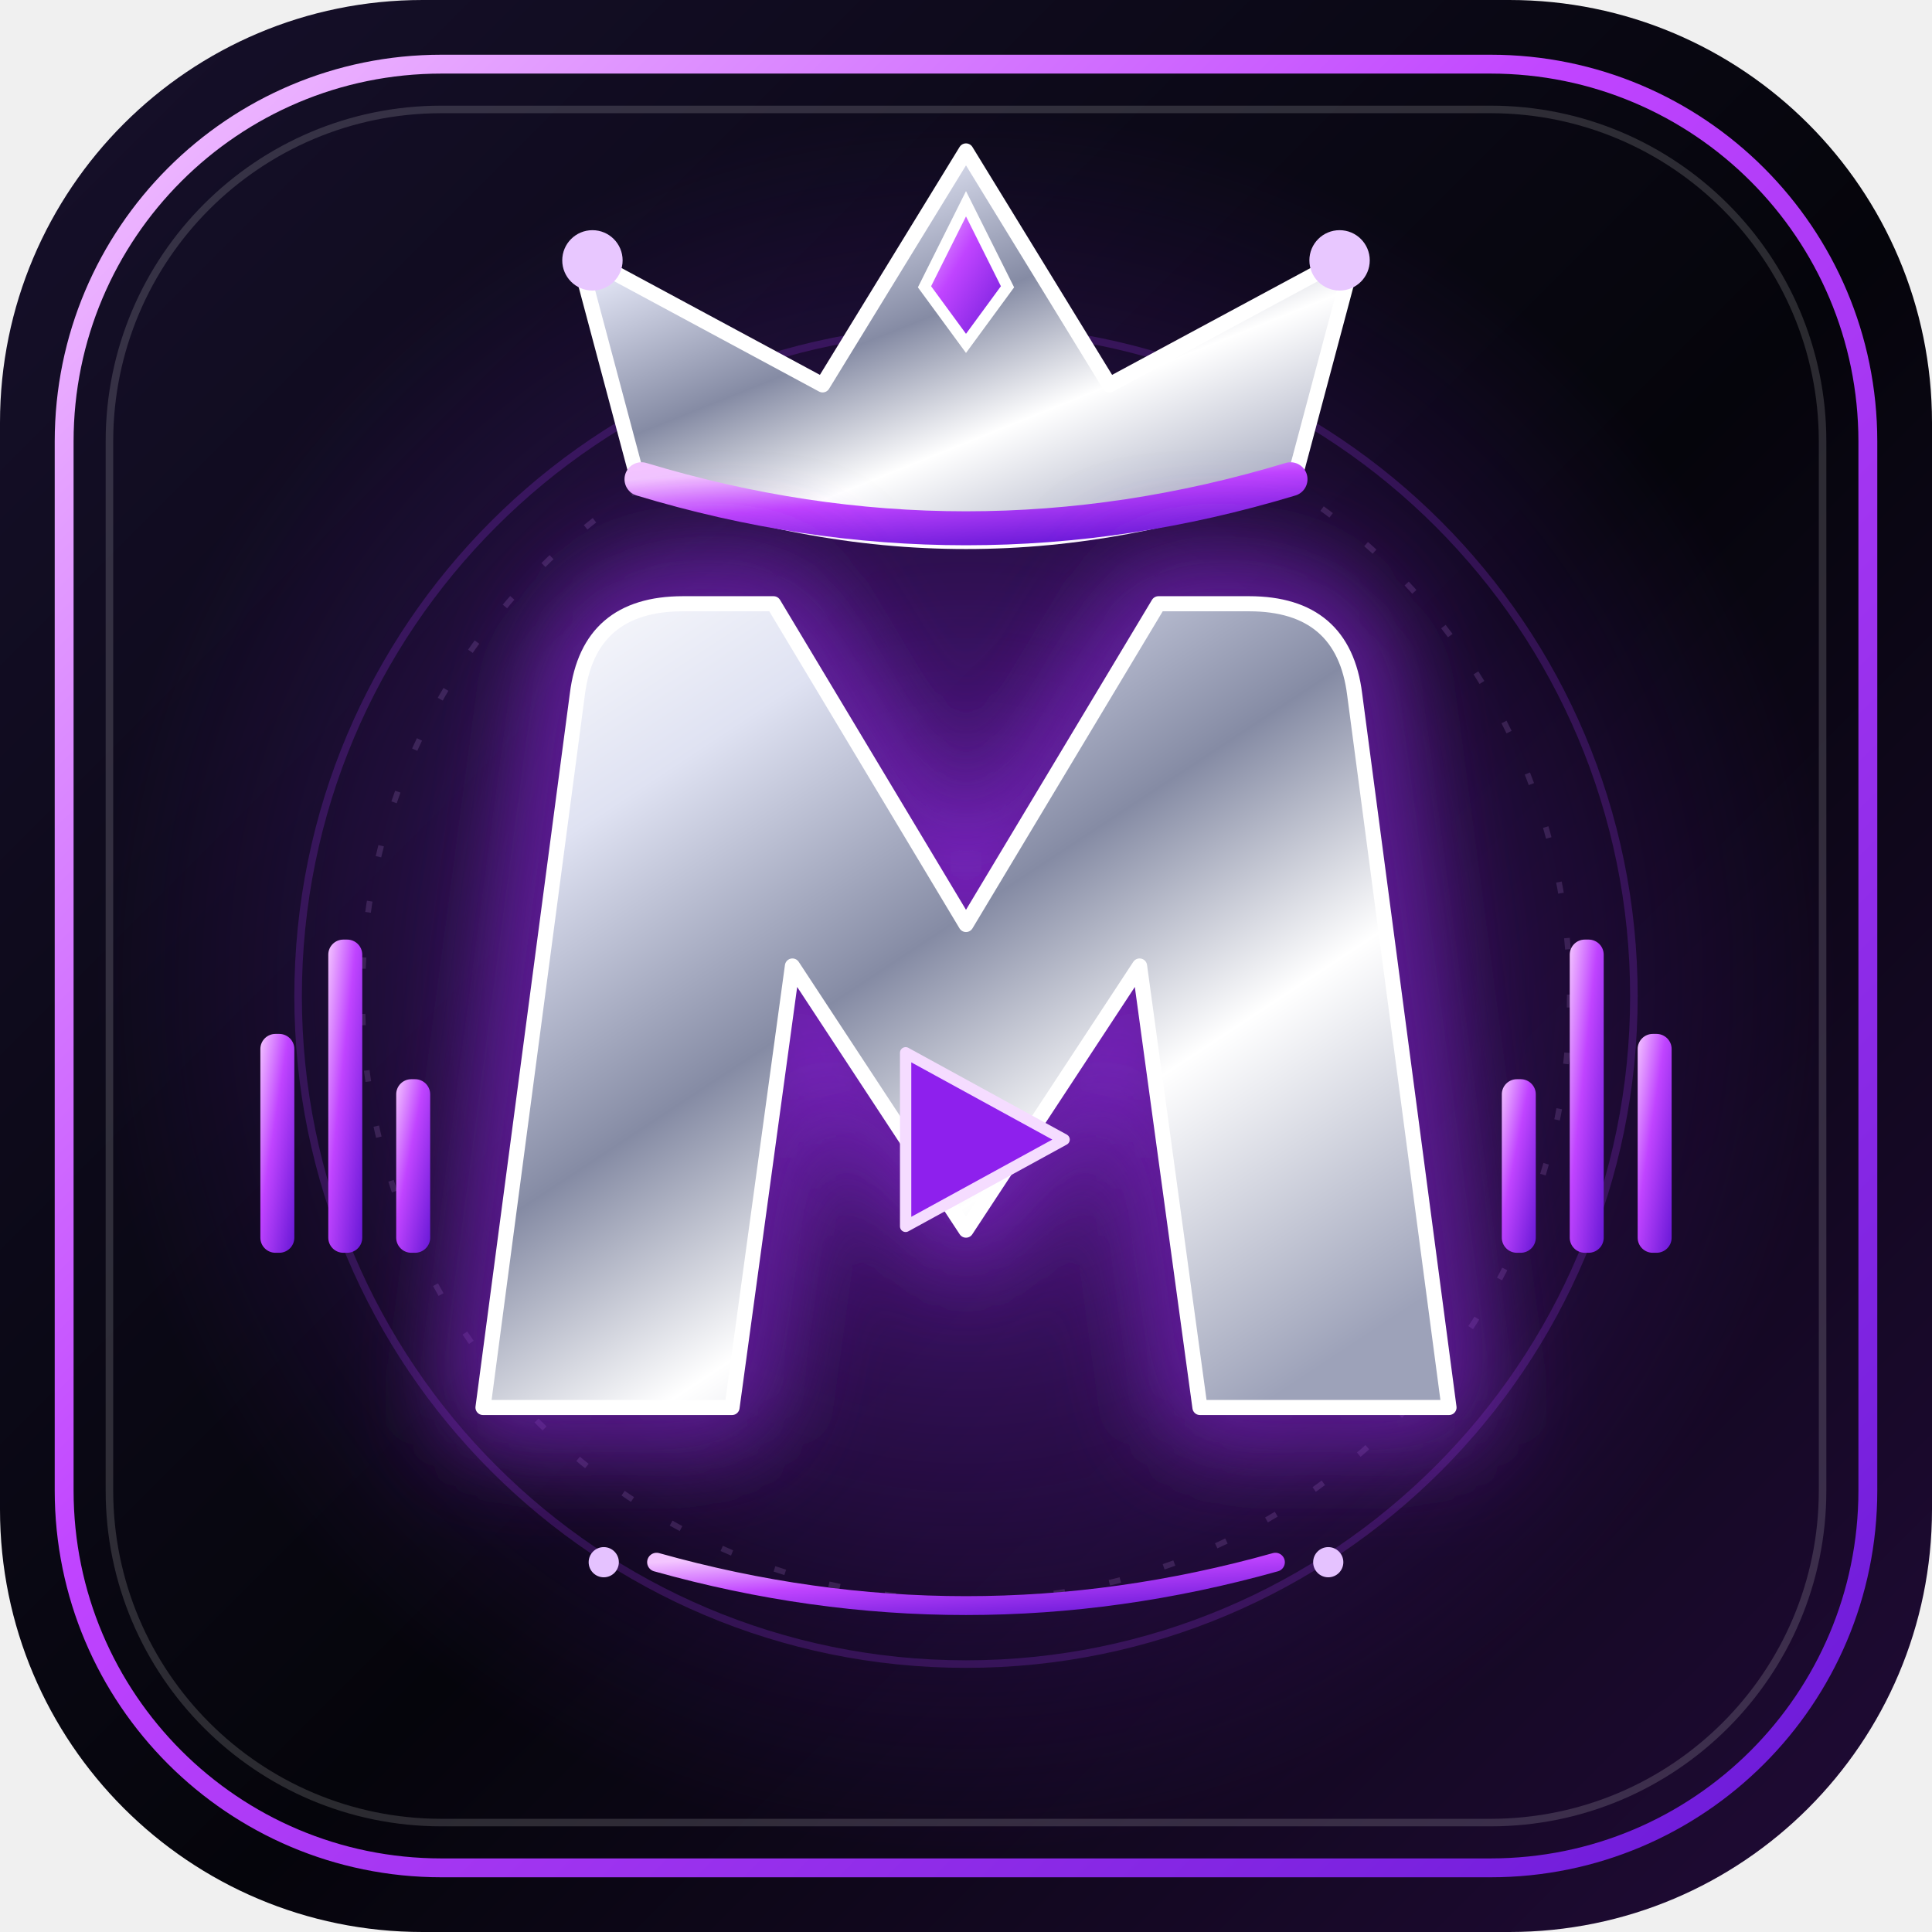
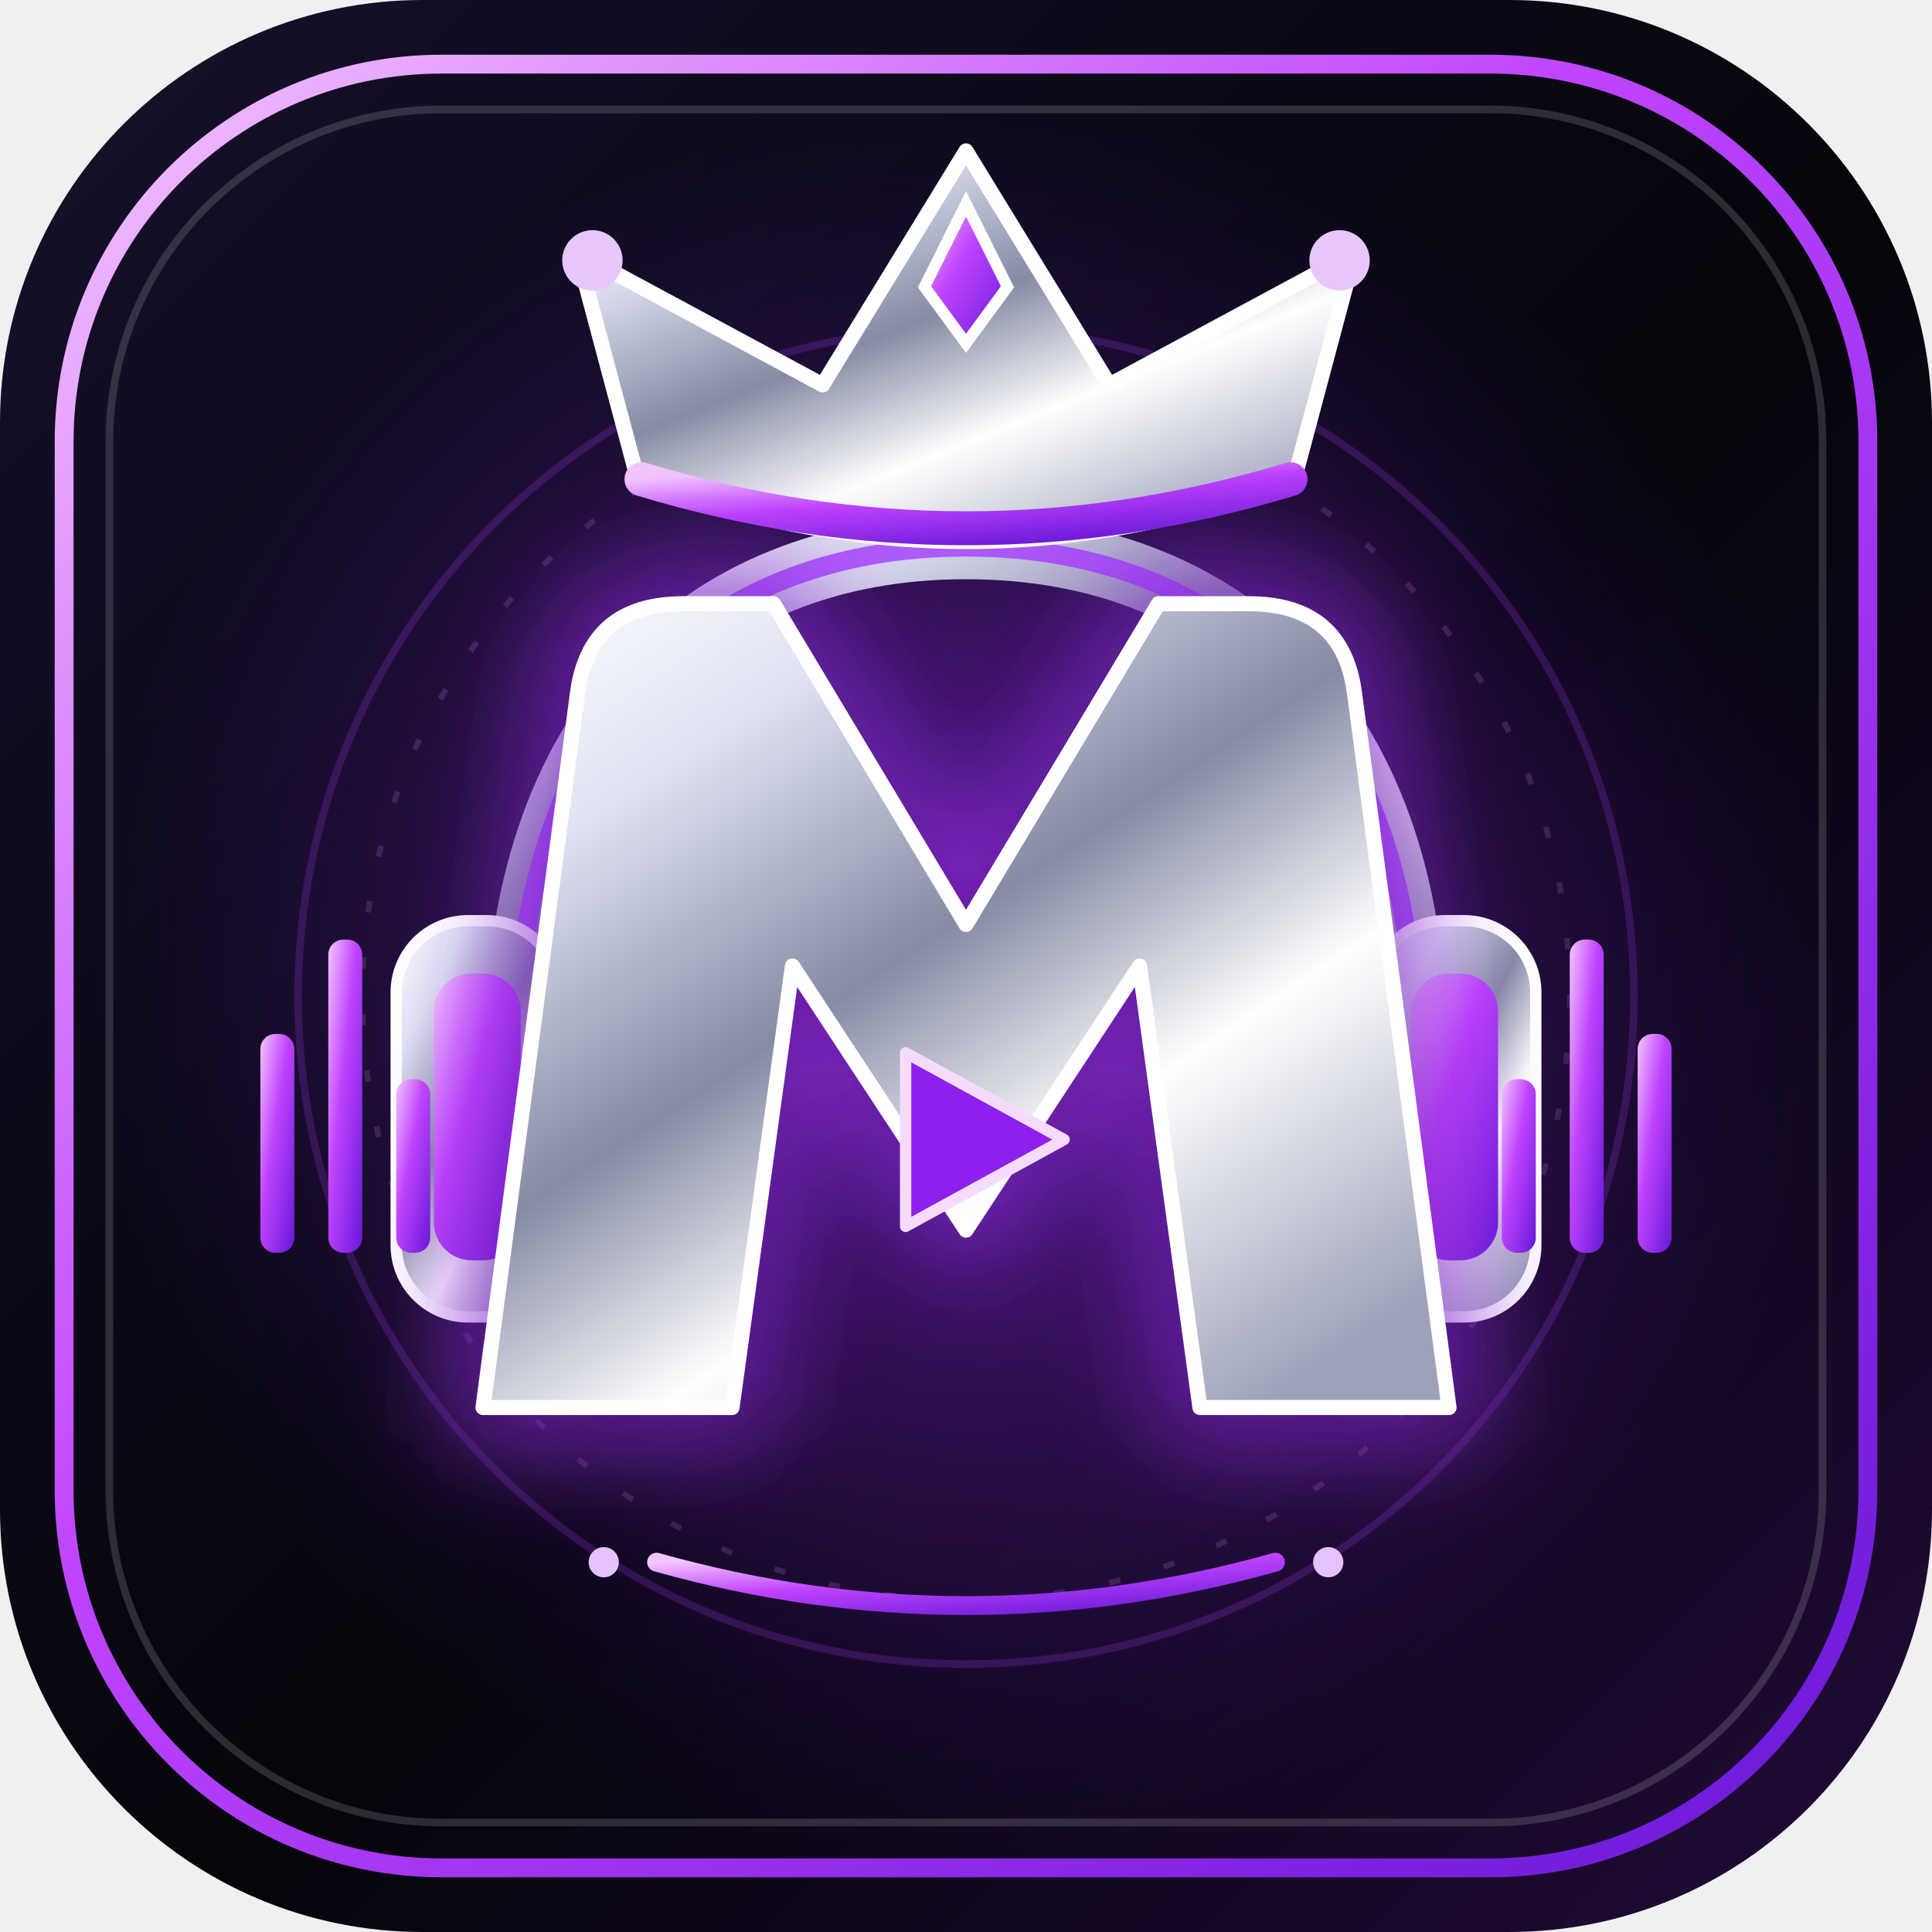
<svg xmlns="http://www.w3.org/2000/svg" width="512" height="512" viewBox="0 0 512 512">
  <defs>
    <linearGradient id="bg" x1="0" y1="0" x2="1" y2="1">
      <stop stop-color="#17102c" />
      <stop offset=".55" stop-color="#05050b" />
      <stop offset="1" stop-color="#220b39" />
    </linearGradient>
    <linearGradient id="silver" x1="0" y1="0" x2=".8" y2="1">
      <stop stop-color="#fff" />
      <stop offset=".22" stop-color="#dfe2f2" />
      <stop offset=".48" stop-color="#858ba4" />
      <stop offset=".7" stop-color="#fff" />
      <stop offset="1" stop-color="#9da2b9" />
    </linearGradient>
    <linearGradient id="violet" x1="0" y1="0" x2="1" y2="1">
      <stop stop-color="#f3c5ff" />
      <stop offset=".42" stop-color="#c044ff" />
      <stop offset="1" stop-color="#6718d6" />
    </linearGradient>
    <radialGradient id="aura">
      <stop stop-color="#9d29ff" stop-opacity=".6" />
      <stop offset="1" stop-color="#5c18a8" stop-opacity="0" />
    </radialGradient>
    <filter id="glow" x="-60%" y="-60%" width="220%" height="220%">
      <feGaussianBlur stdDeviation="13" />
    </filter>
  </defs>
  <rect width="512" height="512" rx="112" fill="url(#bg)" />
  <circle cx="256" cy="260" r="230" fill="url(#aura)" />
  <rect x="17" y="17" width="478" height="478" rx="100" fill="none" stroke="url(#violet)" stroke-width="5" />
  <rect x="29" y="29" width="454" height="454" rx="88" fill="none" stroke="#fff" stroke-opacity=".15" stroke-width="2" />
  <circle cx="256" cy="264" r="177" fill="none" stroke="#9f38f4" stroke-opacity=".22" stroke-width="2" />
  <circle cx="256" cy="264" r="160" fill="none" stroke="#d4a1ff" stroke-opacity=".16" stroke-width="1.5" stroke-dasharray="3 12" />
+   <path d="M137 278 C137 194 184 145 256 145 C328 145 375 194 375 278" fill="none" stroke="url(#silver)" stroke-width="17" stroke-linecap="round" opacity=".95" />
+   <path d="M137 278 C137 194 184 145 256 145 C328 145 375 194 375 278" fill="none" stroke="#a43cff" stroke-width="5" stroke-linecap="round" opacity=".8" />
+   <rect x="105" y="244" width="43" height="105" rx="19" fill="url(#silver)" stroke="#fff" stroke-width="3" />
+   <rect x="364" y="244" width="43" height="105" rx="19" fill="url(#silver)" stroke="#fff" stroke-width="3" />
+   <rect x="115" y="258" width="23" height="76" rx="10" fill="url(#violet)" />
+   <rect x="374" y="258" width="23" height="76" rx="10" fill="url(#violet)" />
  <path d="M169 127 L153 67 L218 102 L256 40 L294 102 L359 67 L343 127 Q256 160 169 127Z" fill="url(#silver)" stroke="#fff" stroke-width="4" stroke-linejoin="round" />
  <path d="M170 127 Q256 153 342 127" fill="none" stroke="url(#violet)" stroke-width="9" stroke-linecap="round" />
  <path d="M256 54 L267 76 L256 91 L245 76Z" fill="url(#violet)" stroke="#fff" stroke-width="3" />
  <circle cx="157" cy="69" r="8" fill="#e8c7ff" />
  <circle cx="355" cy="69" r="8" fill="#e8c7ff" />
  <path d="M128 373 L153 184 Q156 160 181 160 H205 L256 245 L307 160 H331 Q356 160 359 184 L384 373 H318 L302 256 L256 326 L210 256 L194 373Z" fill="#000" opacity=".7" stroke="#8d29dc" stroke-width="20" stroke-linejoin="round" filter="url(#glow)" />
  <path d="M128 373 L153 184 Q156 160 181 160 H205 L256 245 L307 160 H331 Q356 160 359 184 L384 373 H318 L302 256 L256 326 L210 256 L194 373Z" fill="url(#silver)" stroke="#fff" stroke-width="4" stroke-linejoin="round" />
  <path d="M256 245 L256 326" stroke="url(#violet)" stroke-width="10" stroke-linecap="round" />
  <path d="M240 279 L282 302 L240 325Z" fill="#8e20ed" stroke="#f5dcff" stroke-width="3" stroke-linejoin="round" />
  <g fill="url(#violet)">
    <rect x="69" y="274" width="9" height="58" rx="4" />
    <rect x="87" y="249" width="9" height="83" rx="4" />
    <rect x="105" y="286" width="9" height="46" rx="4" />
    <rect x="398" y="286" width="9" height="46" rx="4" />
    <rect x="416" y="249" width="9" height="83" rx="4" />
    <rect x="434" y="274" width="9" height="58" rx="4" />
  </g>
  <path d="M174 414 Q256 437 338 414" fill="none" stroke="url(#violet)" stroke-width="5" stroke-linecap="round" />
  <circle cx="160" cy="414" r="4" fill="#e5c2ff" />
  <circle cx="352" cy="414" r="4" fill="#e5c2ff" />
</svg>
